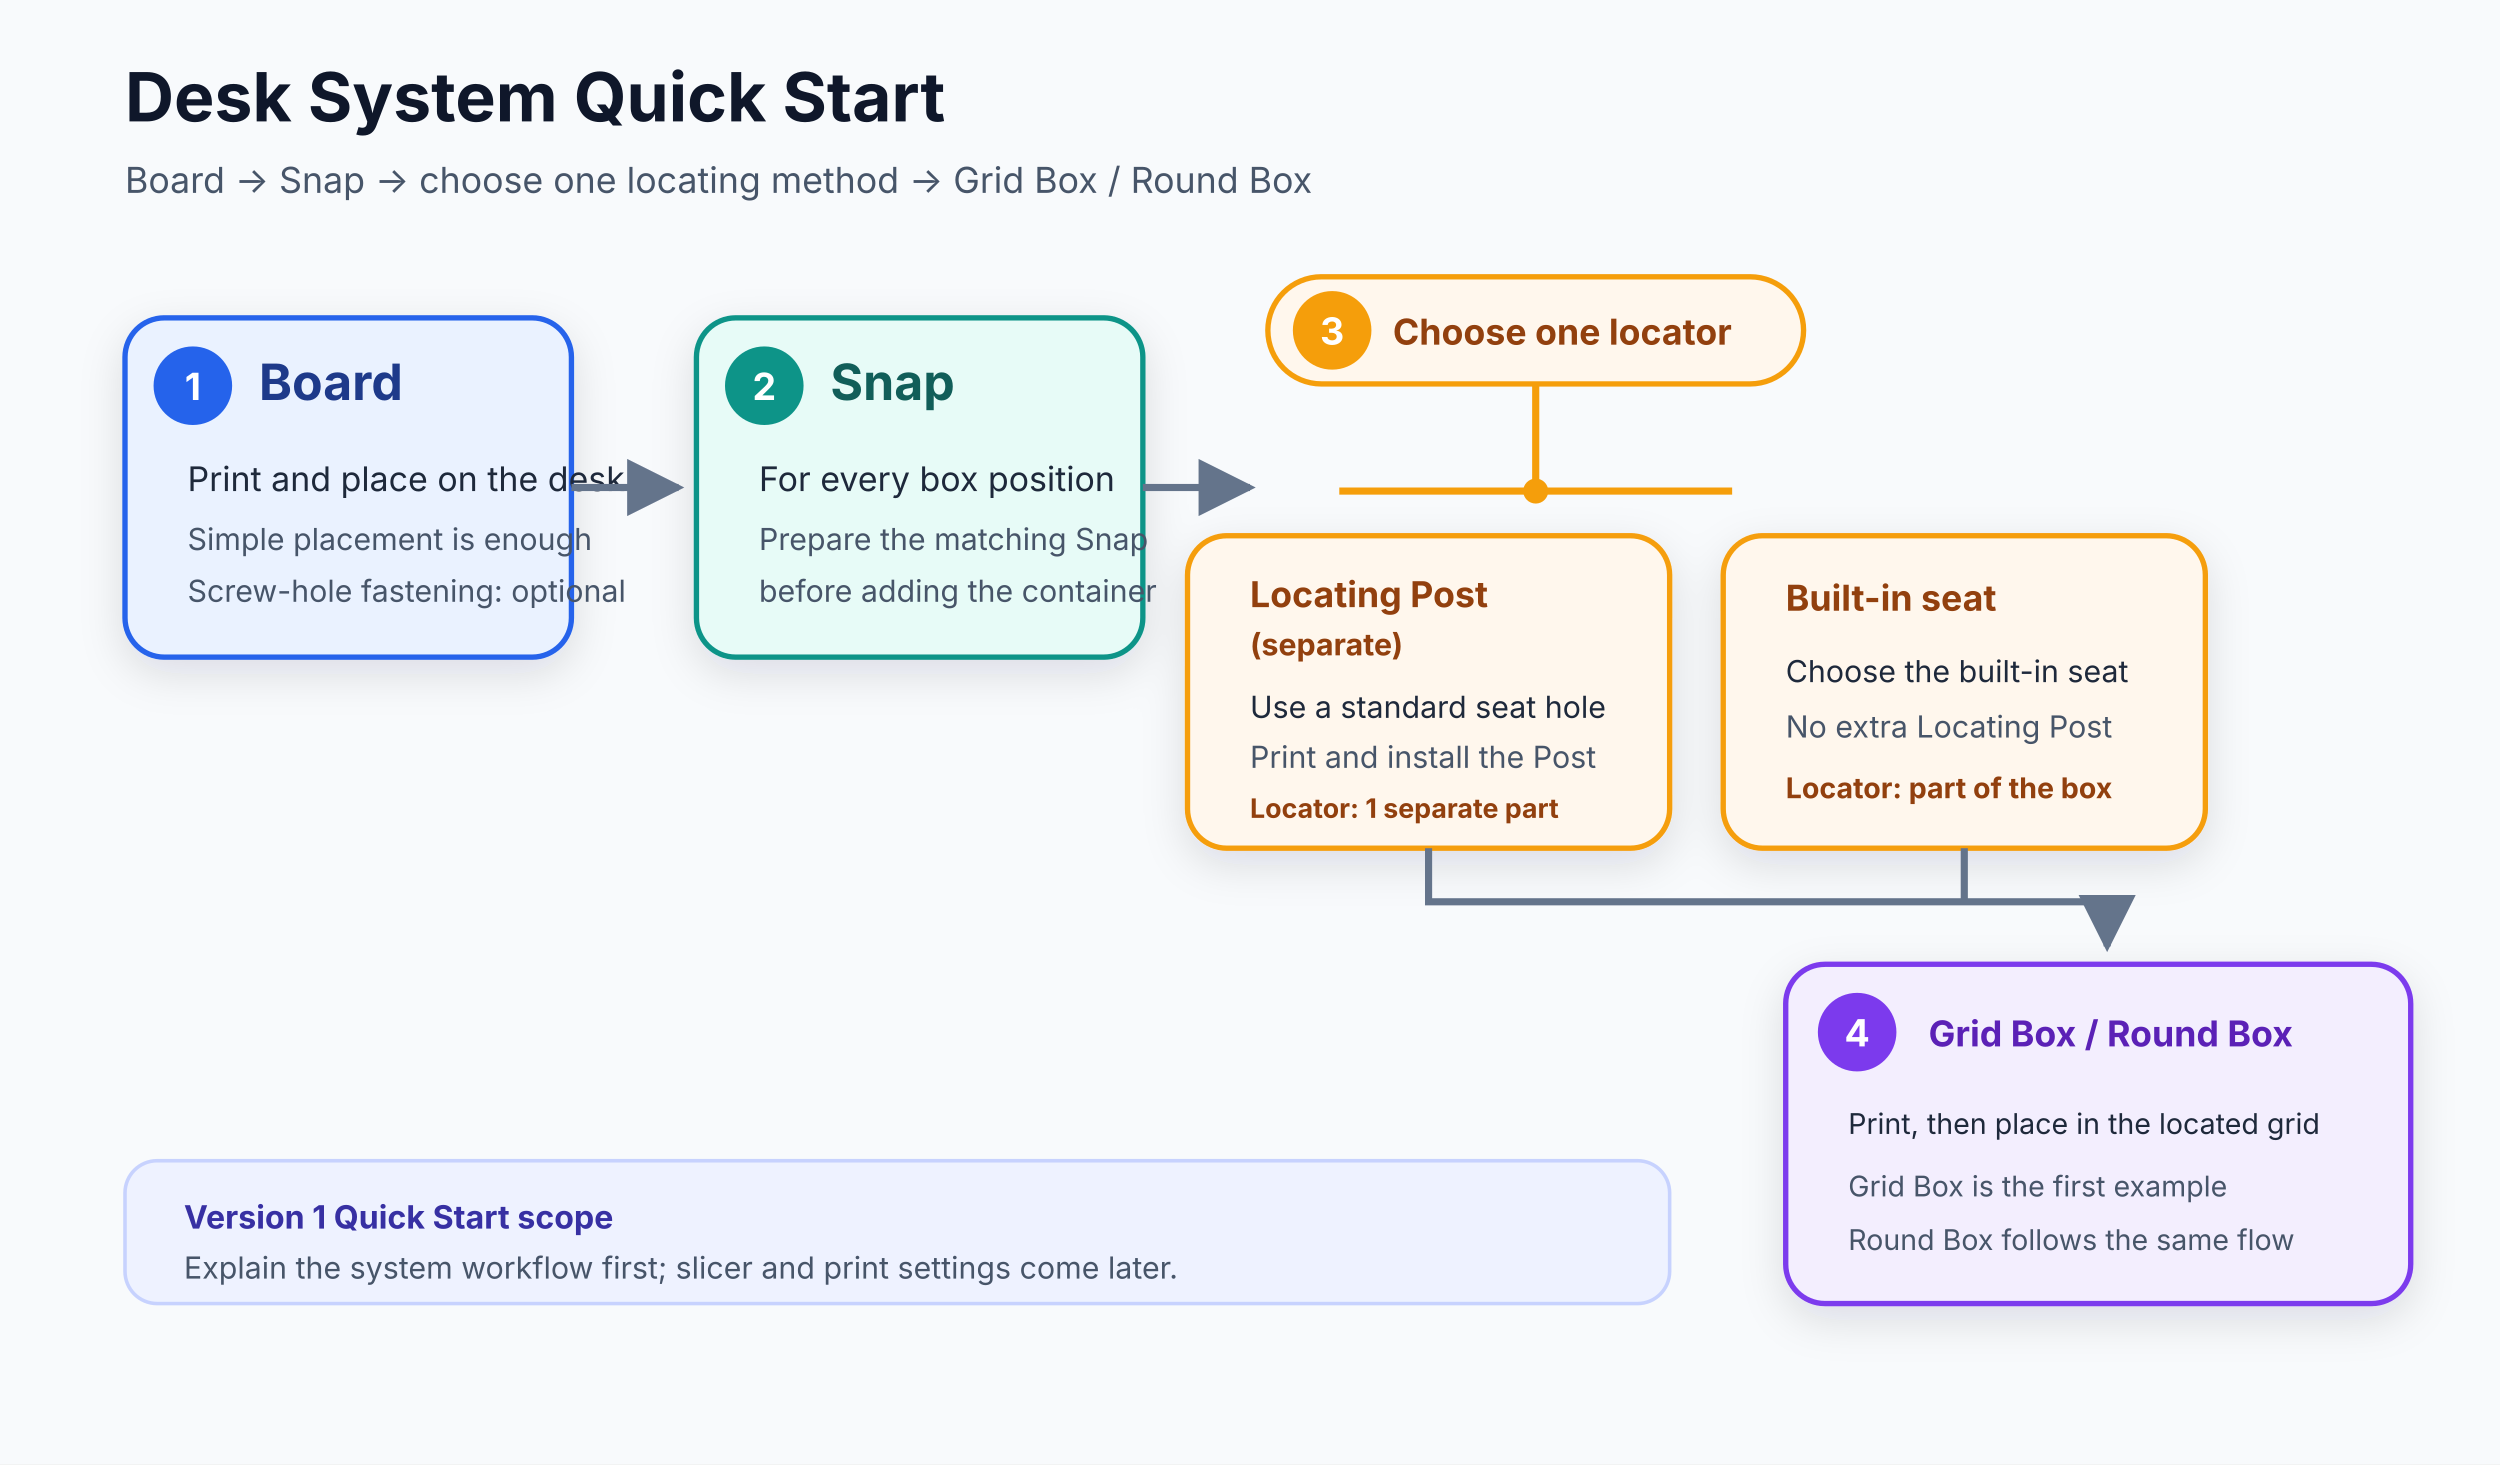
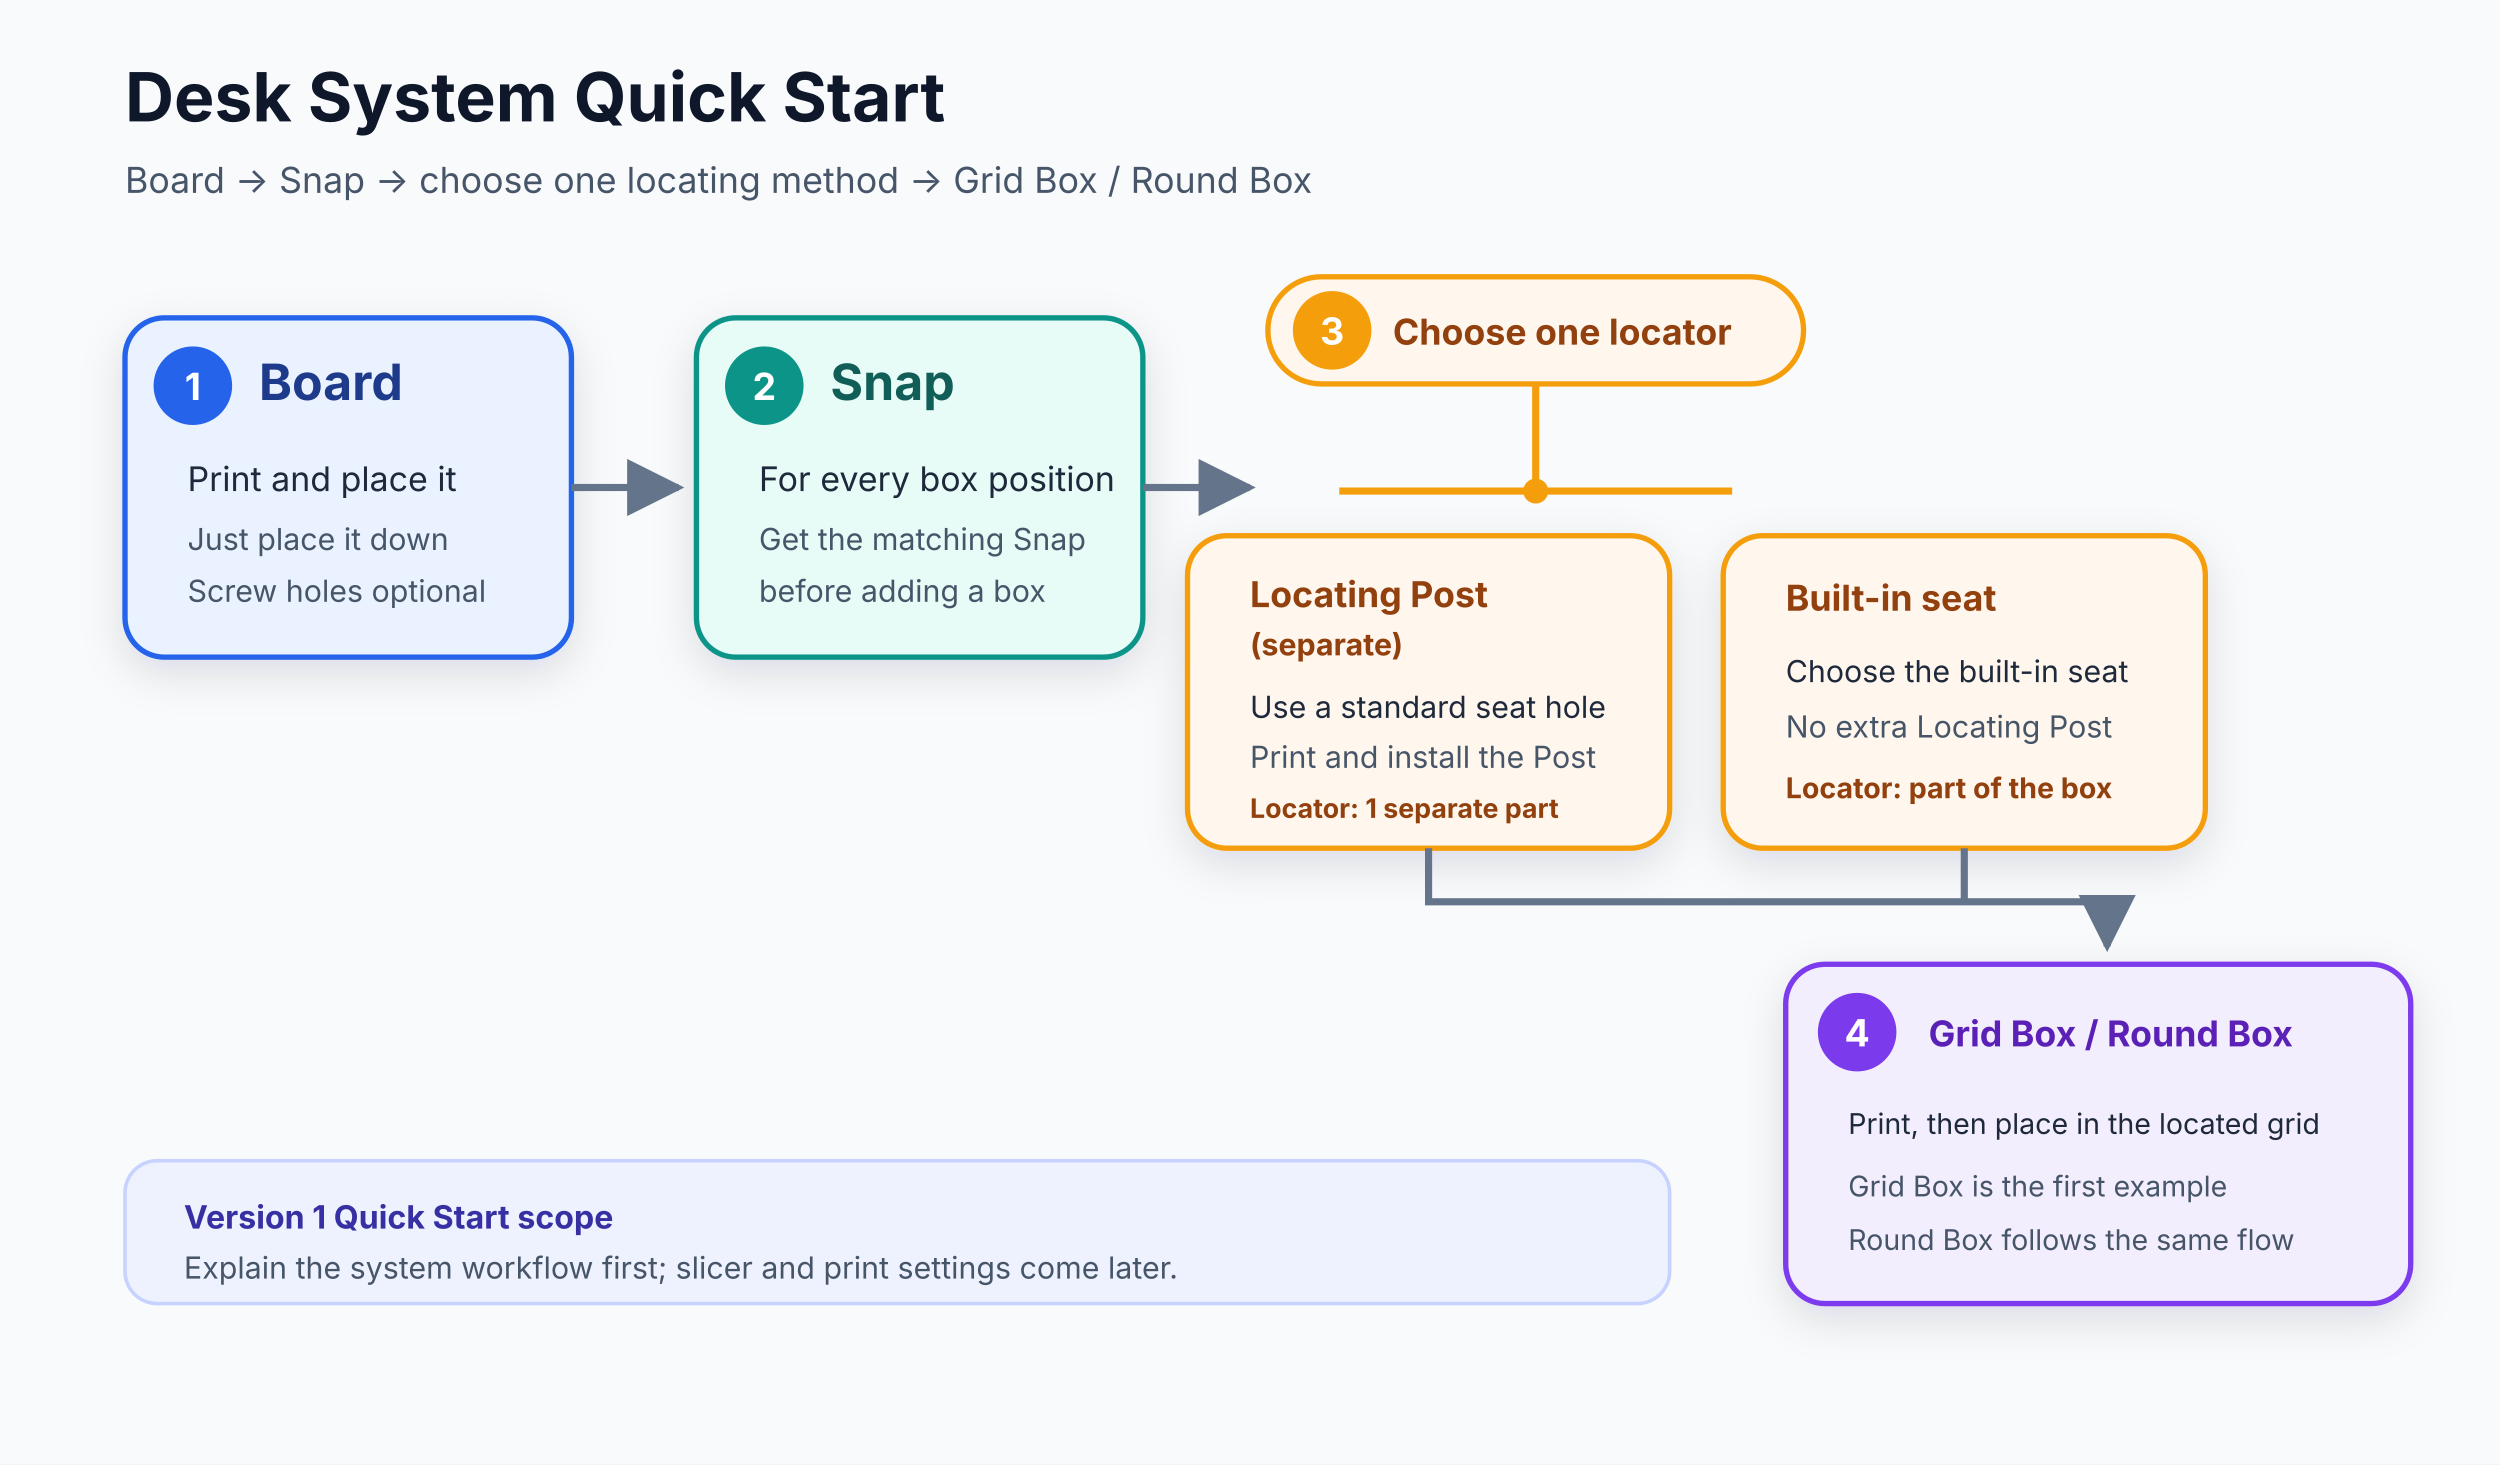
<svg xmlns="http://www.w3.org/2000/svg" width="1400" height="820" viewBox="0 0 1400 820" role="img" aria-labelledby="title desc">
  <defs>
    <filter id="shadow" x="-20%" y="-20%" width="140%" height="150%">
      <feDropShadow dx="0" dy="8" stdDeviation="12" flood-color="#0f172a" flood-opacity="0.12" />
    </filter>
    <marker id="arrow" viewBox="0 0 10 10" refX="9" refY="5" markerWidth="8" markerHeight="8" orient="auto-start-reverse">
      <path d="M 0 0 L 10 5 L 0 10 z" fill="#64748b" />
    </marker>
  </defs>
  <rect width="1400" height="820" fill="#f8fafc" />
  <text x="70" y="68" fill="#0f172a" font-family="Inter, sans-serif" font-size="38" font-weight="750">Desk System Quick Start</text>
  <text x="70" y="108" fill="#475569" font-family="Inter, sans-serif" font-size="20">Board → Snap → choose one locating method → Grid Box / Round Box</text>
  <g filter="url(#shadow)">
    <rect x="70" y="178" width="250" height="190" rx="22" fill="#eaf2ff" stroke="#2563eb" stroke-width="3" />
    <rect x="390" y="178" width="250" height="190" rx="22" fill="#e7fbf7" stroke="#0d9488" stroke-width="3" />
    <rect x="665" y="300" width="270" height="175" rx="22" fill="#fff7ed" stroke="#f59e0b" stroke-width="3" />
    <rect x="965" y="300" width="270" height="175" rx="22" fill="#fff7ed" stroke="#f59e0b" stroke-width="3" />
    <rect x="1000" y="540" width="350" height="190" rx="22" fill="#f3eefe" stroke="#7c3aed" stroke-width="3" />
  </g>
  <circle cx="108" cy="216" r="22" fill="#2563eb" />
  <text x="108" y="224" text-anchor="middle" fill="white" font-family="Inter, sans-serif" font-size="21" font-weight="700">1</text>
  <text x="145" y="224" fill="#1e3a8a" font-family="Inter, sans-serif" font-size="28" font-weight="700">Board</text>
-   <text x="105" y="275" fill="#1e293b" font-family="Inter, sans-serif" font-size="19">Print and place on the desk</text>
-   <text x="105" y="308" fill="#475569" font-family="Inter, sans-serif" font-size="17">Simple placement is enough</text>
-   <text x="105" y="337" fill="#475569" font-family="Inter, sans-serif" font-size="17">Screw-hole fastening: optional</text>
+   <text x="105" y="275" fill="#1e293b" font-family="Inter, sans-serif" font-size="19">Print and place it</text>
+   <text x="105" y="308" fill="#475569" font-family="Inter, sans-serif" font-size="17">Just place it down</text>
+   <text x="105" y="337" fill="#475569" font-family="Inter, sans-serif" font-size="17">Screw holes optional</text>
  <circle cx="428" cy="216" r="22" fill="#0d9488" />
  <text x="428" y="224" text-anchor="middle" fill="white" font-family="Inter, sans-serif" font-size="21" font-weight="700">2</text>
  <text x="465" y="224" fill="#115e59" font-family="Inter, sans-serif" font-size="28" font-weight="700">Snap</text>
  <text x="425" y="275" fill="#1e293b" font-family="Inter, sans-serif" font-size="19">For every box position</text>
-   <text x="425" y="308" fill="#475569" font-family="Inter, sans-serif" font-size="17">Prepare the matching Snap</text>
-   <text x="425" y="337" fill="#475569" font-family="Inter, sans-serif" font-size="17">before adding the container</text>
+   <text x="425" y="308" fill="#475569" font-family="Inter, sans-serif" font-size="17">Get the matching Snap</text>
+   <text x="425" y="337" fill="#475569" font-family="Inter, sans-serif" font-size="17">before adding a box</text>
  <path d="M 320 273 H 380" fill="none" stroke="#64748b" stroke-width="4" marker-end="url(#arrow)" />
  <rect x="710" y="155" width="300" height="60" rx="30" fill="#fff7ed" stroke="#f59e0b" stroke-width="3" />
  <circle cx="746" cy="185" r="22" fill="#f59e0b" />
  <text x="746" y="193" text-anchor="middle" fill="white" font-family="Inter, sans-serif" font-size="21" font-weight="700">3</text>
  <text x="780" y="193" fill="#92400e" font-family="Inter, sans-serif" font-size="20" font-weight="700">Choose one locator</text>
  <path d="M 640 273 H 700" fill="none" stroke="#64748b" stroke-width="4" marker-end="url(#arrow)" />
  <path d="M 860 215 V 275 M 860 275 H 750 M 860 275 H 970" fill="none" stroke="#f59e0b" stroke-width="4" />
  <circle cx="860" cy="275" r="7" fill="#f59e0b" />
  <text x="700" y="340" fill="#92400e" font-family="Inter, sans-serif" font-size="20" font-weight="700">Locating Post</text>
  <text x="700" y="367" fill="#92400e" font-family="Inter, sans-serif" font-size="17" font-weight="650">(separate)</text>
  <text x="700" y="402" fill="#1e293b" font-family="Inter, sans-serif" font-size="17">Use a standard seat hole</text>
  <text x="700" y="430" fill="#475569" font-family="Inter, sans-serif" font-size="17">Print and install the Post</text>
  <text x="700" y="458" fill="#92400e" font-family="Inter, sans-serif" font-size="15" font-weight="650">Locator: 1 separate part</text>
  <text x="1000" y="342" fill="#92400e" font-family="Inter, sans-serif" font-size="20" font-weight="700">Built-in seat</text>
  <text x="1000" y="382" fill="#1e293b" font-family="Inter, sans-serif" font-size="17">Choose the built-in seat</text>
  <text x="1000" y="413" fill="#475569" font-family="Inter, sans-serif" font-size="17">No extra Locating Post</text>
  <text x="1000" y="447" fill="#92400e" font-family="Inter, sans-serif" font-size="16" font-weight="650">Locator: part of the box</text>
  <path d="M 800 475 V 505 H 1180 V 530" fill="none" stroke="#64748b" stroke-width="4" marker-end="url(#arrow)" />
  <path d="M 1100 475 V 505" fill="none" stroke="#64748b" stroke-width="4" />
  <circle cx="1040" cy="578" r="22" fill="#7c3aed" />
  <text x="1040" y="586" text-anchor="middle" fill="white" font-family="Inter, sans-serif" font-size="21" font-weight="700">4</text>
  <text x="1080" y="586" fill="#5b21b6" font-family="Inter, sans-serif" font-size="20" font-weight="700">Grid Box / Round Box</text>
  <text x="1035" y="635" fill="#1e293b" font-family="Inter, sans-serif" font-size="16">Print, then place in the located grid</text>
  <text x="1035" y="670" fill="#475569" font-family="Inter, sans-serif" font-size="16">Grid Box is the first example</text>
  <text x="1035" y="700" fill="#475569" font-family="Inter, sans-serif" font-size="16">Round Box follows the same flow</text>
  <rect x="70" y="650" width="865" height="80" rx="18" fill="#eef2ff" stroke="#c7d2fe" stroke-width="2" />
  <text x="103" y="688" fill="#3730a3" font-family="Inter, sans-serif" font-size="18" font-weight="700">Version 1 Quick Start scope</text>
  <text x="103" y="716" fill="#475569" font-family="Inter, sans-serif" font-size="17">Explain the system workflow first; slicer and print settings come later.</text>
</svg>
